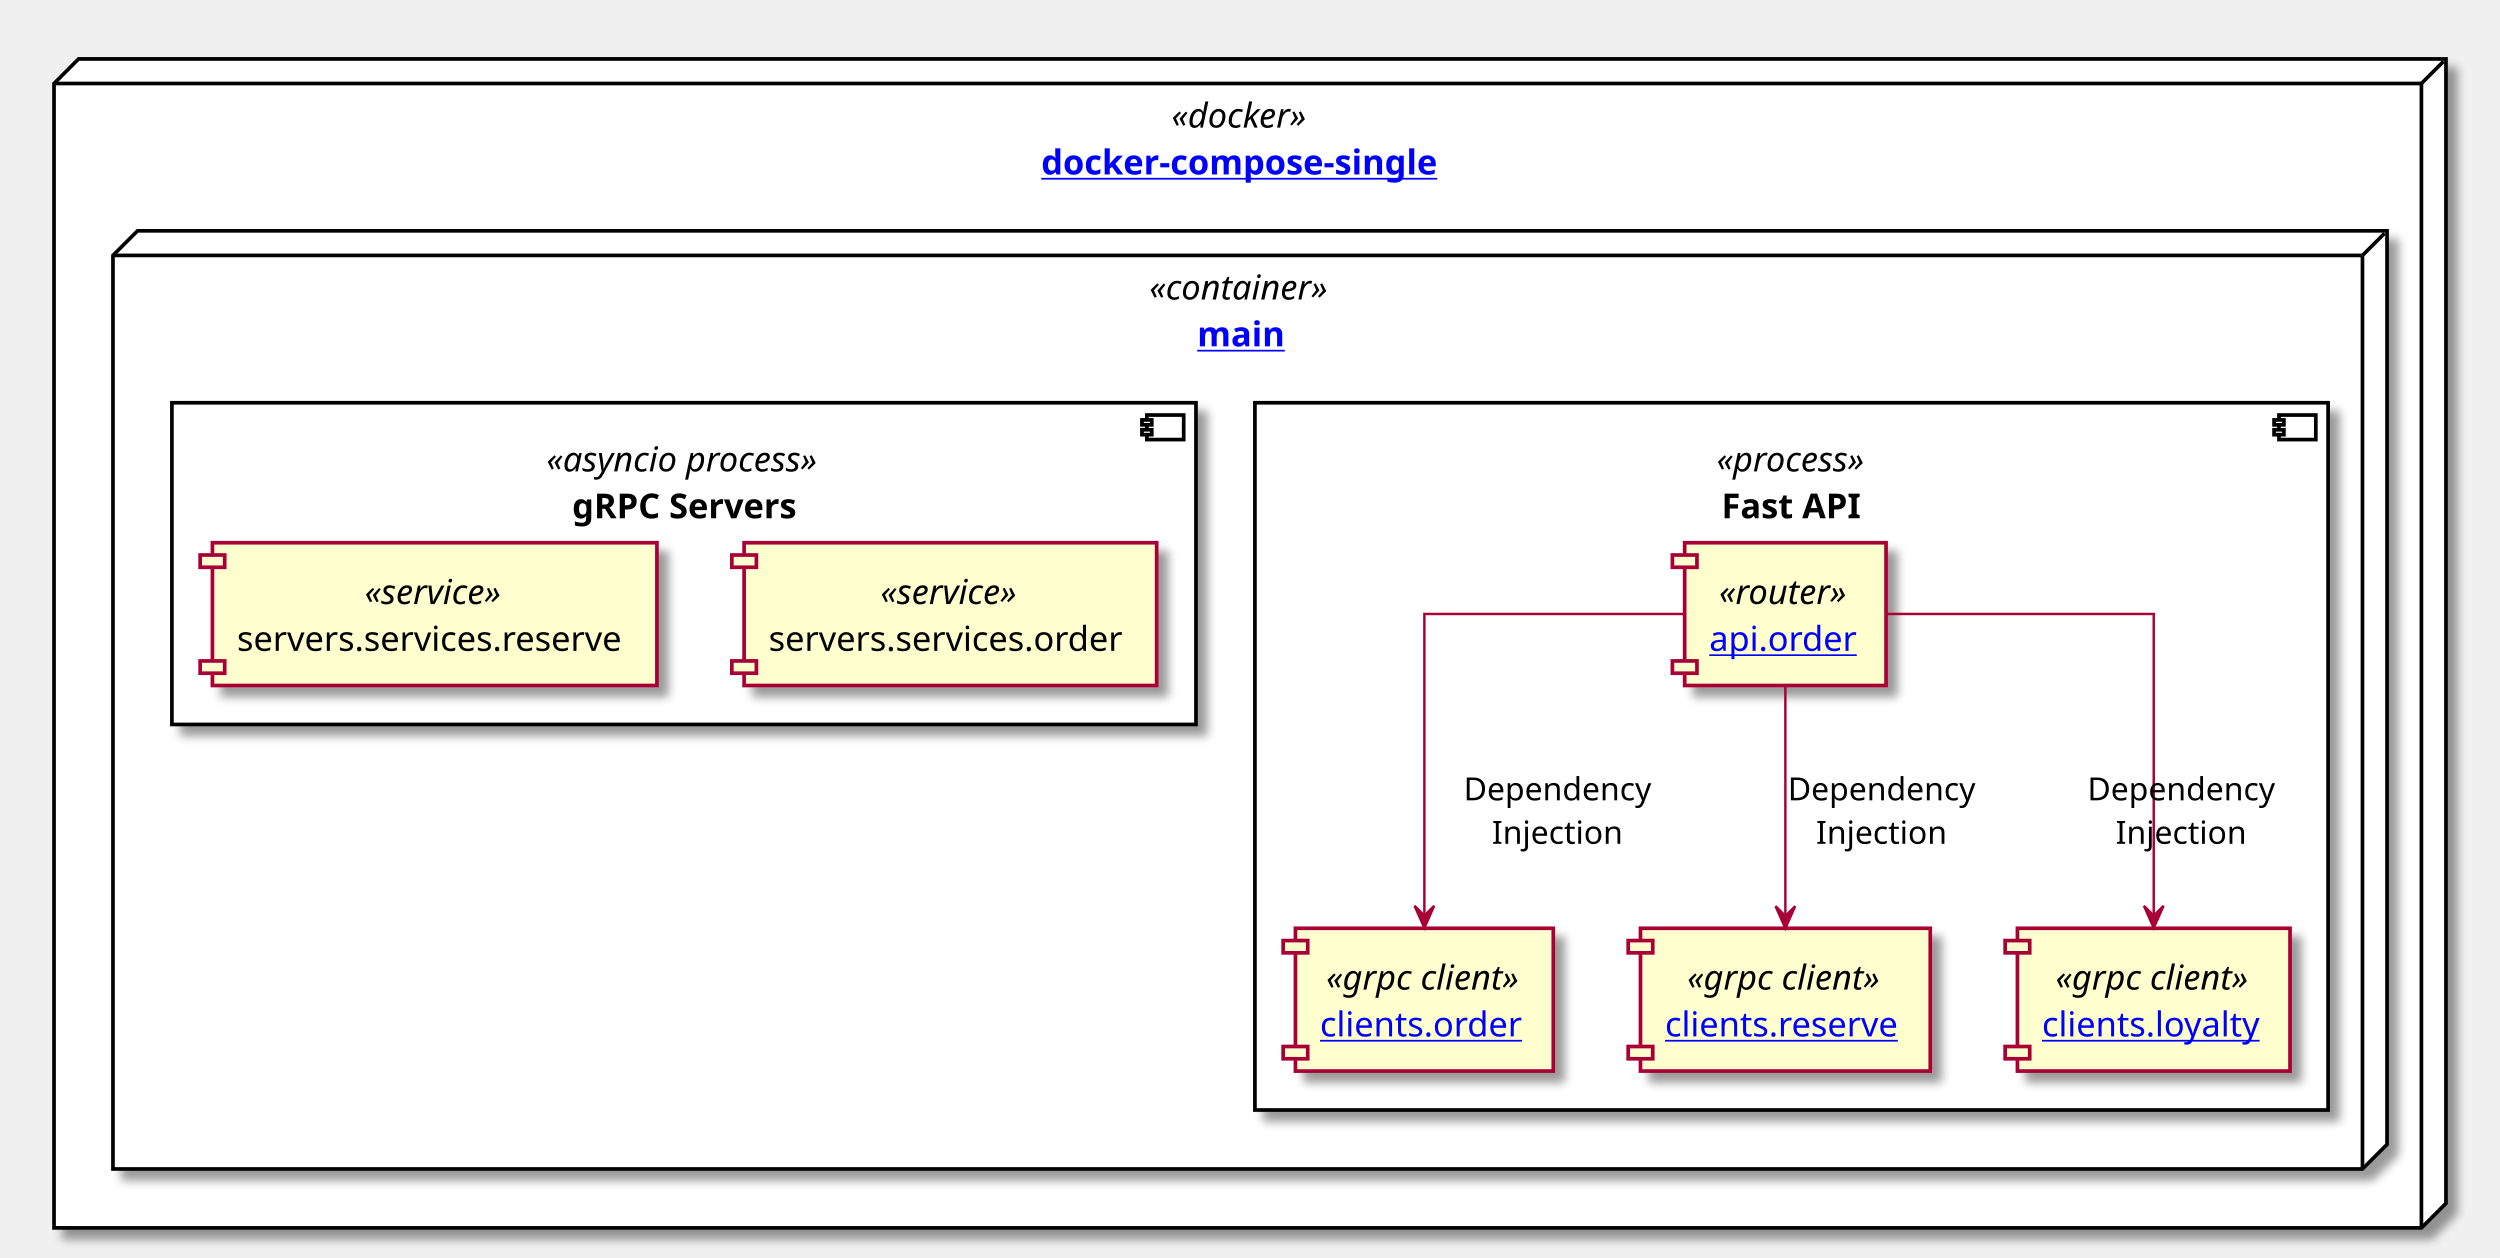
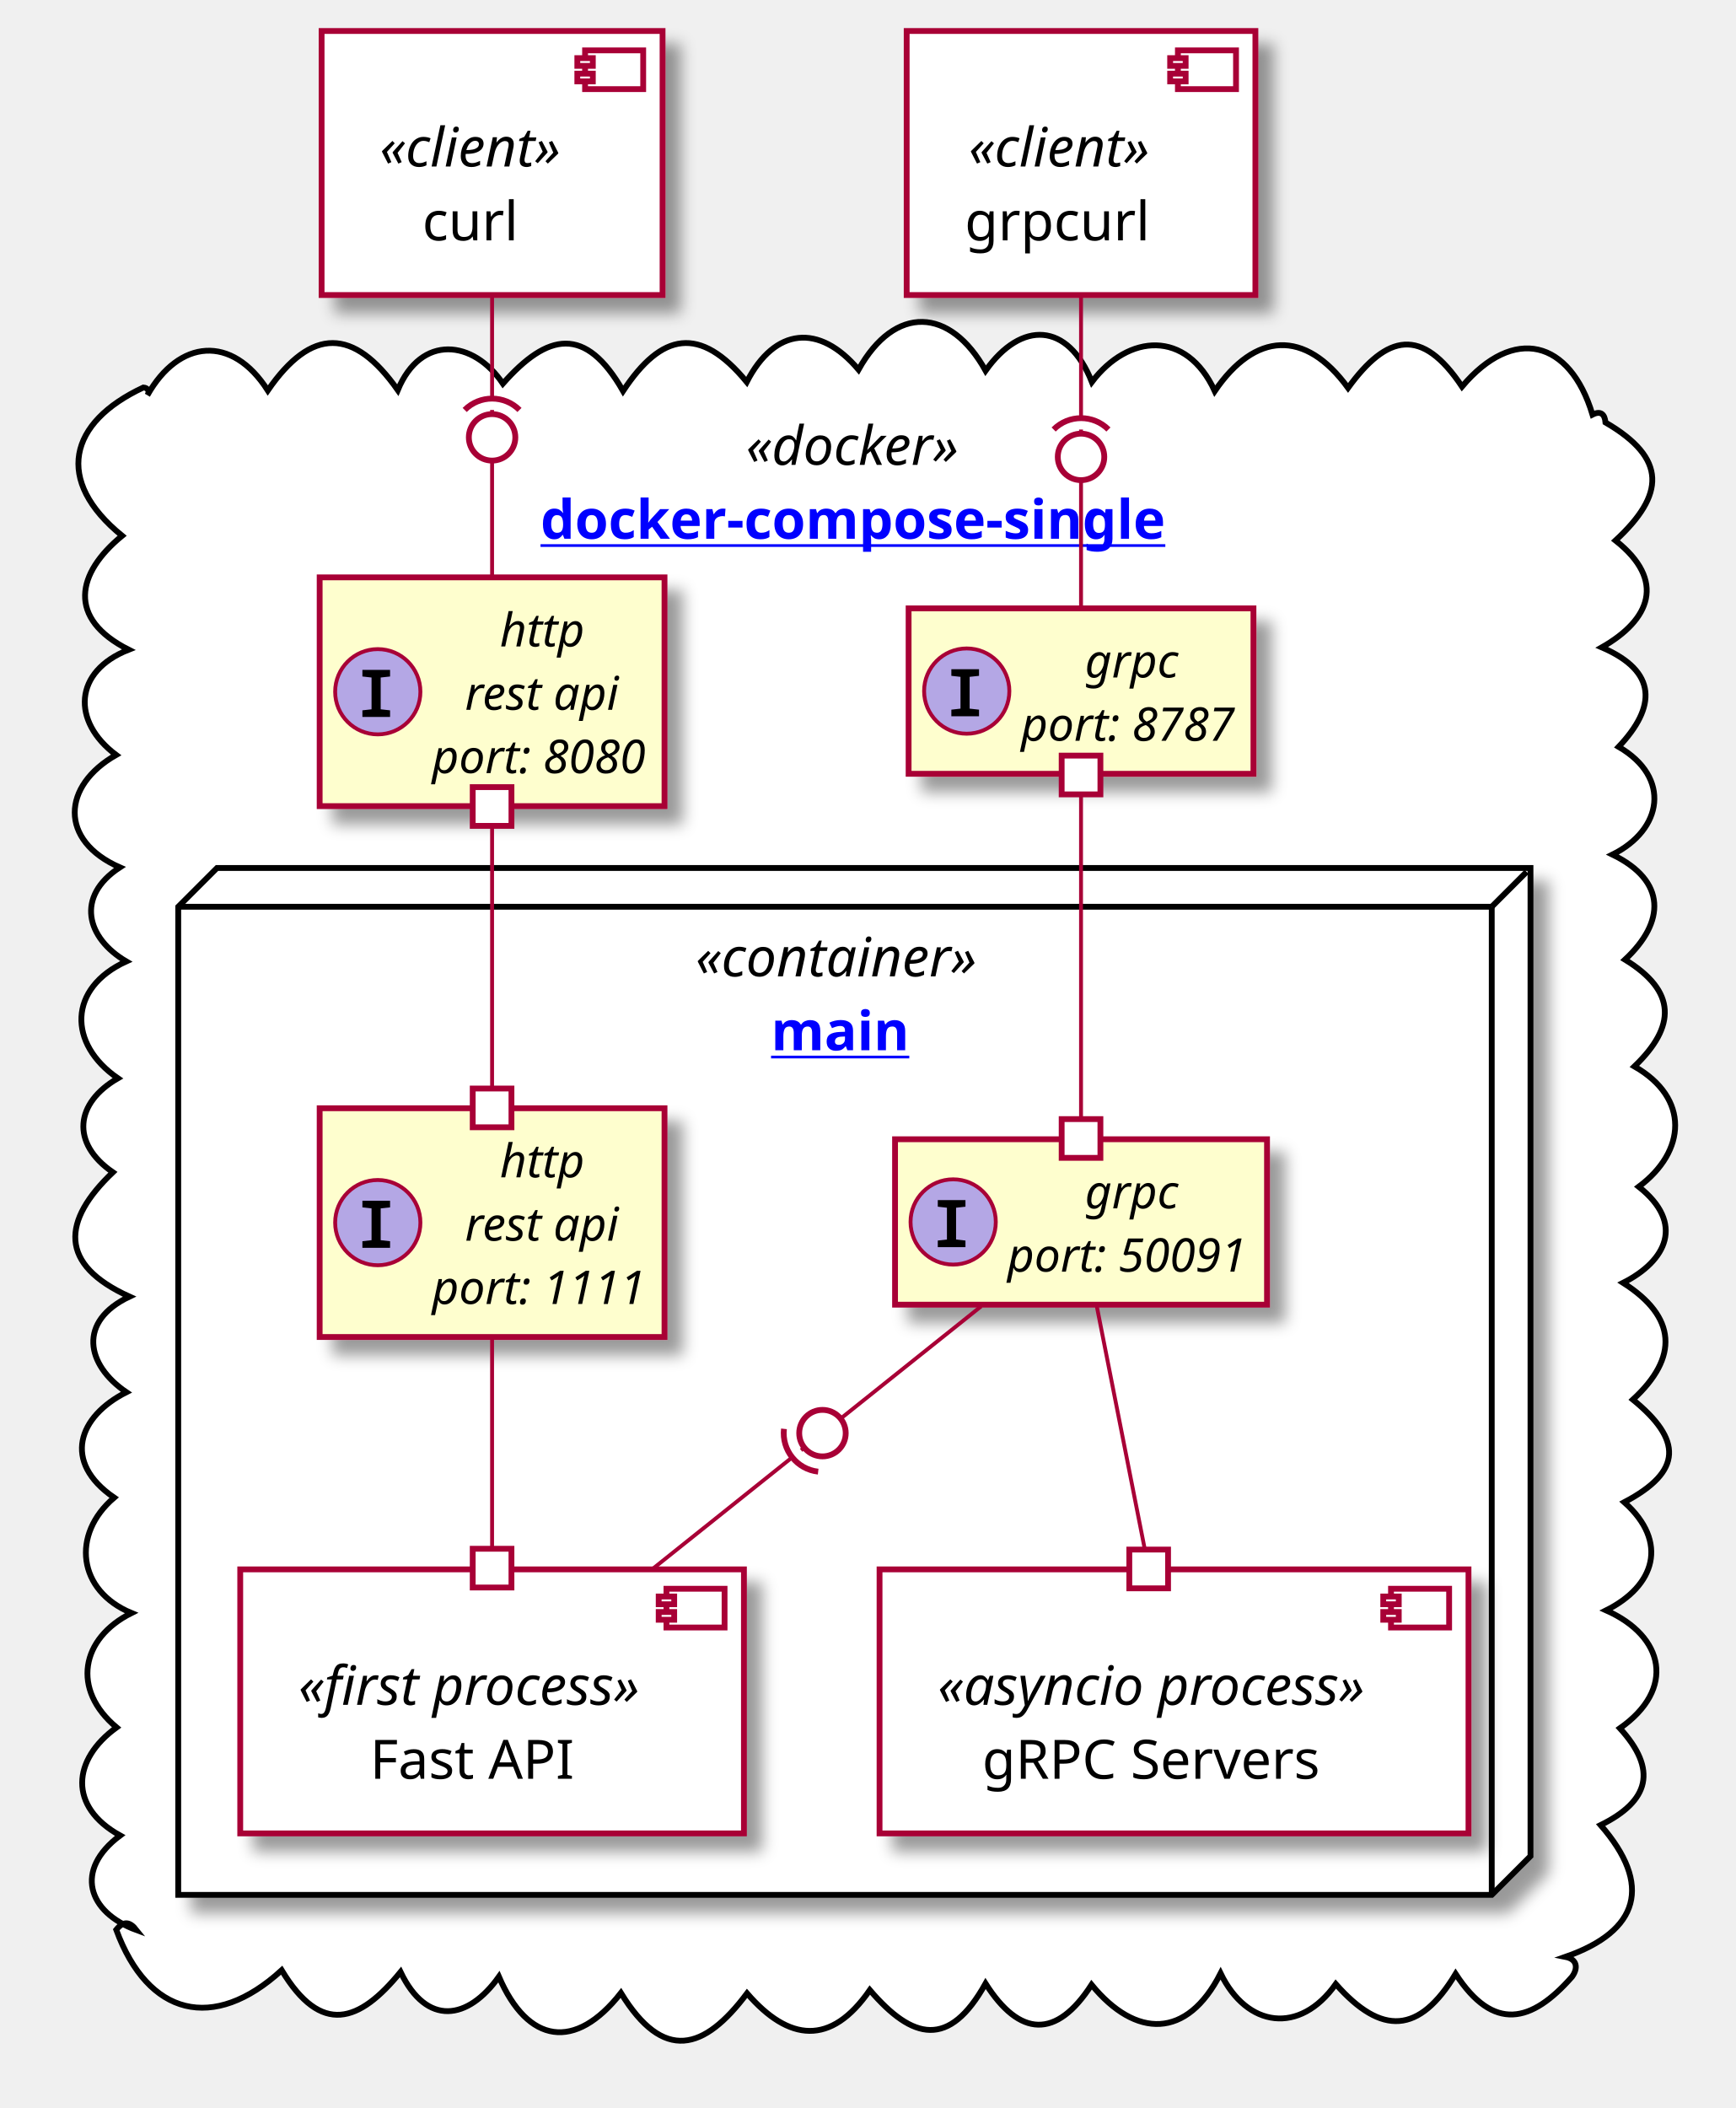
- <svg xmlns="http://www.w3.org/2000/svg" xmlns:xlink="http://www.w3.org/1999/xlink" contentScriptType="application/ecmascript" contentStyleType="text/css" height="512px" preserveAspectRatio="none" style="width:1018px;height:512px;" version="1.1" viewBox="0 0 1018 512" width="1018px" zoomAndPan="magnify">
+ <svg xmlns="http://www.w3.org/2000/svg" xmlns:xlink="http://www.w3.org/1999/xlink" contentScriptType="application/ecmascript" contentStyleType="text/css" height="544px" preserveAspectRatio="none" style="width:448px;height:544px;" version="1.1" viewBox="0 0 448 544" width="448px" zoomAndPan="magnify">
  <defs>
-     <filter height="300%" id="f1uum064jmuin7" width="300%" x="-1" y="-1">
+     <filter height="300%" id="ficlbig10p3bn" width="300%" x="-1" y="-1">
      <feGaussianBlur result="blurOut" stdDeviation="2.0" />
      <feColorMatrix in="blurOut" result="blurOut2" type="matrix" values="0 0 0 0 0 0 0 0 0 0 0 0 0 0 0 0 0 0 .4 0" />
      <feOffset dx="4.0" dy="4.0" in="blurOut2" result="blurOut3" />
      <feBlend in="SourceGraphic" in2="blurOut3" mode="normal" />
    </filter>
  </defs>
  <g>
-     <polygon fill="#FFFFFF" filter="url(#f1uum064jmuin7)" points="22,34,32,24,996,24,996,490,986,500,22,500,22,34" style="stroke: #000000; stroke-width: 1.5;" />
-     <line style="stroke: #000000; stroke-width: 1.5;" x1="986" x2="995" y1="34" y2="25" />
-     <line style="stroke: #000000; stroke-width: 1.5;" x1="22" x2="986" y1="34" y2="34" />
-     <line style="stroke: #000000; stroke-width: 1.5;" x1="986" x2="986" y1="34" y2="500" />
-     <text fill="#000000" font-family="sans-serif" font-size="14" font-style="italic" lengthAdjust="spacingAndGlyphs" textLength="56" x="477" y="51.966">«docker»</text>
+     <path d="M38.043,101.988 C46.159,87.57 59.861,86.235 69.117,100.764 C80.395,84.398 91.297,84.524 102.664,100.672 C108.675,86.162 122.186,87.696 129.791,98.998 C141.355,85.903 151.096,83.913 160.806,100.909 C170.74,85.854 180.62,83.872 192.726,98.58 C199.966,84.491 211.453,83.397 221.575,95.392 C230.971,78.591 245.243,79.238 254.371,95.656 C263.574,82.681 275.628,83.077 281.797,98.578 C291.211,86.151 306.201,85.005 313.514,100.928 C323.875,85.712 336.824,84.834 347.916,100.103 C357.939,86.287 366.968,84.231 377.325,99.768 C390.666,83.959 405.193,87.721 411,107 C413.125,105.916 414.172,106.891 414.358,109.024 C430.393,118.345 429.65,127.726 416.937,139.481 C430.108,149.86 425.862,159.974 413.399,167.064 C427.815,173.271 427.486,182.429 417.751,192.731 C431.41,200.674 429.071,214.119 416.156,220.538 C430.152,227.347 429.818,237.924 419.388,247.646 C432.772,255.84 432.561,264.884 421.82,275.205 C436.128,283.382 435.192,297.12 422.939,306.254 C434.877,315.702 430.122,325.375 418.899,331.05 C432.719,339.827 433.316,350.257 421.426,361.19 C434.096,371.517 434.403,379.676 419.206,387.666 C430.781,397.983 427.059,409.305 414.523,415.577 C429.591,422.279 432.531,435.858 418.075,446.005 C427.819,456.69 425.724,464.76 413.099,470.99 C426.505,486.382 423.142,498.316 404,505 C407.113,505.605 407.307,507.941 405.727,510.127 C395.275,522.035 385.471,524.431 375.678,509.391 C366.301,524.923 356.578,525.413 344.748,512.013 C335.447,525.163 321.794,523.266 315.02,509.248 C306.368,526.263 293.097,526.065 281.72,512.186 C272.62,526.26 263.145,525.714 254.361,511.876 C244.974,528.684 235.551,526.467 224.491,513.558 C214.454,528.082 203.562,526.863 192.802,514.407 C181.737,529.18 171.217,532.237 160.252,514.307 C148.482,529.335 136.216,527.438 128.761,510.108 C120.782,521.341 110.146,523.01 103.379,508.894 C92.736,521.952 82.899,525.386 72.699,508.441 C55.136,524.502 38.184,520.293 30,498 C31.853,495.678 33.465,495.839 35.234,498.096 C22.609,493.46 19.092,482.557 31.012,473.677 C17.536,466.235 18.653,454.05 30.092,445.788 C18.382,436.024 20.856,422.798 33.939,416.264 C20.06,410.52 18.299,395.988 29.463,386.48 C15.957,377.228 20.248,365.522 32.624,359.277 C22.154,352.183 20.049,340.934 33.423,334.612 C15.063,326.296 15.98,315.048 29.134,302.521 C18.171,295 19.41,284.612 30.43,278.264 C17.494,269.375 17.543,254.989 32.59,248.104 C22.308,242.076 19.425,231.355 30.935,223.84 C15.127,216.877 16.003,202.771 29.976,194.823 C18.419,186.171 18.992,173.239 33.214,167.661 C17.225,159.59 19.736,147.935 31.517,138.262 C13.958,123.973 17.718,109.01 37,100 C38.169,100.067 38.679,100.973 38.043,101.988 " fill="#FFFFFF" style="stroke: #000000; stroke-width: 1.5;" />
+     <text fill="#000000" font-family="sans-serif" font-size="14" font-style="italic" lengthAdjust="spacingAndGlyphs" textLength="56" x="192.5" y="119.966">«docker»</text>
    <a href="https://github.com/arootcom/grpc-fastapi/blob/day1/docker-compose-singl.yaml" target="_top" title="https://github.com/arootcom/grpc-fastapi/blob/day1/docker-compose-singl.yaml" xlink:actuate="onRequest" xlink:href="https://github.com/arootcom/grpc-fastapi/blob/day1/docker-compose-singl.yaml" xlink:show="new" xlink:title="https://github.com/arootcom/grpc-fastapi/blob/day1/docker-compose-singl.yaml" xlink:type="simple">
-       <text fill="#0000FF" font-family="sans-serif" font-size="14" font-weight="bold" lengthAdjust="spacingAndGlyphs" text-decoration="underline" textLength="162" x="424" y="71.034">docker-compose-single</text>
+       <text fill="#0000FF" font-family="sans-serif" font-size="14" font-weight="bold" lengthAdjust="spacingAndGlyphs" text-decoration="underline" textLength="162" x="139.5" y="139.034">docker-compose-single</text>
    </a>
-     <polygon fill="#FFFFFF" filter="url(#f1uum064jmuin7)" points="46,104,56,94,972,94,972,466,962,476,46,476,46,104" style="stroke: #000000; stroke-width: 1.5;" />
-     <line style="stroke: #000000; stroke-width: 1.5;" x1="962" x2="971" y1="104" y2="95" />
-     <line style="stroke: #000000; stroke-width: 1.5;" x1="46" x2="962" y1="104" y2="104" />
-     <line style="stroke: #000000; stroke-width: 1.5;" x1="962" x2="962" y1="104" y2="476" />
-     <text fill="#000000" font-family="sans-serif" font-size="14" font-style="italic" lengthAdjust="spacingAndGlyphs" textLength="74" x="468" y="121.966">«container»</text>
+     <polygon fill="#FFFFFF" filter="url(#ficlbig10p3bn)" points="46,234,56,224,395,224,395,479,385,489,46,489,46,234" style="stroke: #000000; stroke-width: 1.5;" />
+     <line style="stroke: #000000; stroke-width: 1.5;" x1="385" x2="394" y1="234" y2="225" />
+     <line style="stroke: #000000; stroke-width: 1.5;" x1="46" x2="385" y1="234" y2="234" />
+     <line style="stroke: #000000; stroke-width: 1.5;" x1="385" x2="385" y1="234" y2="489" />
+     <text fill="#000000" font-family="sans-serif" font-size="14" font-style="italic" lengthAdjust="spacingAndGlyphs" textLength="74" x="179.5" y="251.966">«container»</text>
    <a href="https://github.com/arootcom/grpc-fastapi/blob/day1/app/main.py" target="_top" title="https://github.com/arootcom/grpc-fastapi/blob/day1/app/main.py" xlink:actuate="onRequest" xlink:href="https://github.com/arootcom/grpc-fastapi/blob/day1/app/main.py" xlink:show="new" xlink:title="https://github.com/arootcom/grpc-fastapi/blob/day1/app/main.py" xlink:type="simple">
-       <text fill="#0000FF" font-family="sans-serif" font-size="14" font-weight="bold" lengthAdjust="spacingAndGlyphs" text-decoration="underline" textLength="35" x="487.5" y="141.034">main</text>
+       <text fill="#0000FF" font-family="sans-serif" font-size="14" font-weight="bold" lengthAdjust="spacingAndGlyphs" text-decoration="underline" textLength="35" x="199" y="271.034">main</text>
    </a>
-     <rect fill="#FFFFFF" filter="url(#f1uum064jmuin7)" height="288" style="stroke: #000000; stroke-width: 1.5;" width="437" x="511" y="164" />
-     <rect fill="#FFFFFF" height="10" style="stroke: #000000; stroke-width: 1.5;" width="15" x="928" y="169" />
-     <rect fill="#FFFFFF" height="2" style="stroke: #000000; stroke-width: 1.5;" width="4" x="926" y="171" />
-     <rect fill="#FFFFFF" height="2" style="stroke: #000000; stroke-width: 1.5;" width="4" x="926" y="175" />
-     <text fill="#000000" font-family="sans-serif" font-size="14" font-style="italic" lengthAdjust="spacingAndGlyphs" textLength="61" x="699" y="191.966">«process»</text>
-     <text fill="#000000" font-family="sans-serif" font-size="14" font-weight="bold" lengthAdjust="spacingAndGlyphs" textLength="57" x="701" y="211.034">Fast API</text>
-     <rect fill="#FFFFFF" filter="url(#f1uum064jmuin7)" height="131" style="stroke: #000000; stroke-width: 1.5;" width="417" x="70" y="164" />
-     <rect fill="#FFFFFF" height="10" style="stroke: #000000; stroke-width: 1.5;" width="15" x="467" y="169" />
-     <rect fill="#FFFFFF" height="2" style="stroke: #000000; stroke-width: 1.5;" width="4" x="465" y="171" />
-     <rect fill="#FFFFFF" height="2" style="stroke: #000000; stroke-width: 1.5;" width="4" x="465" y="175" />
-     <text fill="#000000" font-family="sans-serif" font-size="14" font-style="italic" lengthAdjust="spacingAndGlyphs" textLength="112" x="222.5" y="191.966">«asyncio process»</text>
-     <text fill="#000000" font-family="sans-serif" font-size="14" font-weight="bold" lengthAdjust="spacingAndGlyphs" textLength="91" x="233" y="211.034">gRPC Servers</text>
-     <rect fill="#FEFECE" filter="url(#f1uum064jmuin7)" height="58.136" style="stroke: #A80036; stroke-width: 1.5;" width="82" x="686" y="221" />
-     <rect fill="#FEFECE" height="5" style="stroke: #A80036; stroke-width: 1.5;" width="10" x="681" y="226" />
-     <rect fill="#FEFECE" height="5" style="stroke: #A80036; stroke-width: 1.5;" width="10" x="681" y="269.136" />
-     <text fill="#000000" font-family="sans-serif" font-size="14" font-style="italic" lengthAdjust="spacingAndGlyphs" textLength="54" x="700" y="245.966">«router»</text>
-     <a href="https://github.com/arootcom/grpc-fastapi/blob/day1/app/api/order.py" target="_top" title="https://github.com/arootcom/grpc-fastapi/blob/day1/app/api/order.py" xlink:actuate="onRequest" xlink:href="https://github.com/arootcom/grpc-fastapi/blob/day1/app/api/order.py" xlink:show="new" xlink:title="https://github.com/arootcom/grpc-fastapi/blob/day1/app/api/order.py" xlink:type="simple">
-       <text fill="#0000FF" font-family="sans-serif" font-size="14" lengthAdjust="spacingAndGlyphs" text-decoration="underline" textLength="62" x="696" y="265.034">api.order</text>
-     </a>
-     <rect fill="#FEFECE" filter="url(#f1uum064jmuin7)" height="58.136" style="stroke: #A80036; stroke-width: 1.5;" width="105" x="527.5" y="378" />
-     <rect fill="#FEFECE" height="5" style="stroke: #A80036; stroke-width: 1.5;" width="10" x="522.5" y="383" />
-     <rect fill="#FEFECE" height="5" style="stroke: #A80036; stroke-width: 1.5;" width="10" x="522.5" y="426.136" />
-     <text fill="#000000" font-family="sans-serif" font-size="14" font-style="italic" lengthAdjust="spacingAndGlyphs" textLength="80" x="540" y="402.966">«grpc client»</text>
-     <a href="https://github.com/arootcom/grpc-fastapi/blob/day1/app/clients/order.py" target="_top" title="https://github.com/arootcom/grpc-fastapi/blob/day1/app/clients/order.py" xlink:actuate="onRequest" xlink:href="https://github.com/arootcom/grpc-fastapi/blob/day1/app/clients/order.py" xlink:show="new" xlink:title="https://github.com/arootcom/grpc-fastapi/blob/day1/app/clients/order.py" xlink:type="simple">
-       <text fill="#0000FF" font-family="sans-serif" font-size="14" lengthAdjust="spacingAndGlyphs" text-decoration="underline" textLength="85" x="537.5" y="422.034">clients.order</text>
-     </a>
-     <rect fill="#FEFECE" filter="url(#f1uum064jmuin7)" height="58.136" style="stroke: #A80036; stroke-width: 1.5;" width="118" x="668" y="378" />
-     <rect fill="#FEFECE" height="5" style="stroke: #A80036; stroke-width: 1.5;" width="10" x="663" y="383" />
-     <rect fill="#FEFECE" height="5" style="stroke: #A80036; stroke-width: 1.5;" width="10" x="663" y="426.136" />
-     <text fill="#000000" font-family="sans-serif" font-size="14" font-style="italic" lengthAdjust="spacingAndGlyphs" textLength="80" x="687" y="402.966">«grpc client»</text>
-     <a href="https://github.com/arootcom/grpc-fastapi/blob/day1/app/clients/reserve.py" target="_top" title="https://github.com/arootcom/grpc-fastapi/blob/day1/app/clients/reserve.py" xlink:actuate="onRequest" xlink:href="https://github.com/arootcom/grpc-fastapi/blob/day1/app/clients/reserve.py" xlink:show="new" xlink:title="https://github.com/arootcom/grpc-fastapi/blob/day1/app/clients/reserve.py" xlink:type="simple">
-       <text fill="#0000FF" font-family="sans-serif" font-size="14" lengthAdjust="spacingAndGlyphs" text-decoration="underline" textLength="98" x="678" y="422.034">clients.reserve</text>
-     </a>
-     <rect fill="#FEFECE" filter="url(#f1uum064jmuin7)" height="58.136" style="stroke: #A80036; stroke-width: 1.5;" width="111" x="821.5" y="378" />
-     <rect fill="#FEFECE" height="5" style="stroke: #A80036; stroke-width: 1.5;" width="10" x="816.5" y="383" />
-     <rect fill="#FEFECE" height="5" style="stroke: #A80036; stroke-width: 1.5;" width="10" x="816.5" y="426.136" />
-     <text fill="#000000" font-family="sans-serif" font-size="14" font-style="italic" lengthAdjust="spacingAndGlyphs" textLength="80" x="837" y="402.966">«grpc client»</text>
-     <a href="https://github.com/arootcom/grpc-fastapi/blob/day1/app/clients/loyalty.py" target="_top" title="https://github.com/arootcom/grpc-fastapi/blob/day1/app/clients/loyalty.py" xlink:actuate="onRequest" xlink:href="https://github.com/arootcom/grpc-fastapi/blob/day1/app/clients/loyalty.py" xlink:show="new" xlink:title="https://github.com/arootcom/grpc-fastapi/blob/day1/app/clients/loyalty.py" xlink:type="simple">
-       <text fill="#0000FF" font-family="sans-serif" font-size="14" lengthAdjust="spacingAndGlyphs" text-decoration="underline" textLength="91" x="831.5" y="422.034">clients.loyalty</text>
-     </a>
-     <rect fill="#FEFECE" filter="url(#f1uum064jmuin7)" height="58.136" style="stroke: #A80036; stroke-width: 1.5;" width="168" x="303" y="221" />
-     <rect fill="#FEFECE" height="5" style="stroke: #A80036; stroke-width: 1.5;" width="10" x="298" y="226" />
-     <rect fill="#FEFECE" height="5" style="stroke: #A80036; stroke-width: 1.5;" width="10" x="298" y="269.136" />
-     <text fill="#000000" font-family="sans-serif" font-size="14" font-style="italic" lengthAdjust="spacingAndGlyphs" textLength="57" x="358.5" y="245.966">«service»</text>
-     <text fill="#000000" font-family="sans-serif" font-size="14" lengthAdjust="spacingAndGlyphs" textLength="148" x="313" y="265.034">servers.services.order</text>
-     <rect fill="#FEFECE" filter="url(#f1uum064jmuin7)" height="58.136" style="stroke: #A80036; stroke-width: 1.5;" width="181" x="86.5" y="221" />
-     <rect fill="#FEFECE" height="5" style="stroke: #A80036; stroke-width: 1.5;" width="10" x="81.5" y="226" />
-     <rect fill="#FEFECE" height="5" style="stroke: #A80036; stroke-width: 1.5;" width="10" x="81.5" y="269.136" />
-     <text fill="#000000" font-family="sans-serif" font-size="14" font-style="italic" lengthAdjust="spacingAndGlyphs" textLength="57" x="148.5" y="245.966">«service»</text>
-     <text fill="#000000" font-family="sans-serif" font-size="14" lengthAdjust="spacingAndGlyphs" textLength="161" x="96.5" y="265.034">servers.services.reserve</text>
-     <path d="M685.66,250 C642.18,250 580,250 580,250 C580,250 580,372.84 580,372.84 " fill="none" id="router-&gt;cli_orders" style="stroke: #A80036; stroke-width: 1.0;" />
-     <polygon fill="#A80036" points="580,377.84,584,368.84,580,372.84,576,368.84,580,377.84" style="stroke: #A80036; stroke-width: 1.0;" />
-     <text fill="#000000" font-family="sans-serif" font-size="13" lengthAdjust="spacingAndGlyphs" textLength="75" x="596" y="325.897">Dependency</text>
-     <text fill="#000000" font-family="sans-serif" font-size="13" lengthAdjust="spacingAndGlyphs" textLength="52" x="607.5" y="343.603">Injection</text>
-     <path d="M727,279.16 C727,279.16 727,372.99 727,372.99 " fill="none" id="router-&gt;cli_reserve" style="stroke: #A80036; stroke-width: 1.0;" />
-     <polygon fill="#A80036" points="727,377.99,731,368.99,727,372.99,723,368.99,727,377.99" style="stroke: #A80036; stroke-width: 1.0;" />
-     <text fill="#000000" font-family="sans-serif" font-size="13" lengthAdjust="spacingAndGlyphs" textLength="75" x="728" y="325.897">Dependency</text>
-     <text fill="#000000" font-family="sans-serif" font-size="13" lengthAdjust="spacingAndGlyphs" textLength="52" x="739.5" y="343.603">Injection</text>
-     <path d="M768.39,250 C812.78,250 877,250 877,250 C877,250 877,372.84 877,372.84 " fill="none" id="router-&gt;cli_loyalty" style="stroke: #A80036; stroke-width: 1.0;" />
-     <polygon fill="#A80036" points="877,377.84,881,368.84,877,372.84,873,368.84,877,377.84" style="stroke: #A80036; stroke-width: 1.0;" />
-     <text fill="#000000" font-family="sans-serif" font-size="13" lengthAdjust="spacingAndGlyphs" textLength="75" x="850" y="325.897">Dependency</text>
-     <text fill="#000000" font-family="sans-serif" font-size="13" lengthAdjust="spacingAndGlyphs" textLength="52" x="861.5" y="343.603">Injection</text>
+     <rect fill="#FFFFFF" filter="url(#ficlbig10p3bn)" height="68.136" style="stroke: #A80036; stroke-width: 1.5;" width="88" x="83" y="8" />
+     <rect fill="#FFFFFF" height="10" style="stroke: #A80036; stroke-width: 1.5;" width="15" x="151" y="13" />
+     <rect fill="#FFFFFF" height="2" style="stroke: #A80036; stroke-width: 1.5;" width="4" x="149" y="15" />
+     <rect fill="#FFFFFF" height="2" style="stroke: #A80036; stroke-width: 1.5;" width="4" x="149" y="19" />
+     <text fill="#000000" font-family="sans-serif" font-size="14" font-style="italic" lengthAdjust="spacingAndGlyphs" textLength="48" x="98" y="42.966">«client»</text>
+     <text fill="#000000" font-family="sans-serif" font-size="14" lengthAdjust="spacingAndGlyphs" textLength="26" x="109" y="62.034">curl</text>
+     <rect fill="#FFFFFF" filter="url(#ficlbig10p3bn)" height="68.136" style="stroke: #A80036; stroke-width: 1.5;" width="90" x="234" y="8" />
+     <rect fill="#FFFFFF" height="10" style="stroke: #A80036; stroke-width: 1.5;" width="15" x="304" y="13" />
+     <rect fill="#FFFFFF" height="2" style="stroke: #A80036; stroke-width: 1.5;" width="4" x="302" y="15" />
+     <rect fill="#FFFFFF" height="2" style="stroke: #A80036; stroke-width: 1.5;" width="4" x="302" y="19" />
+     <text fill="#000000" font-family="sans-serif" font-size="14" font-style="italic" lengthAdjust="spacingAndGlyphs" textLength="48" x="250" y="42.966">«client»</text>
+     <text fill="#000000" font-family="sans-serif" font-size="14" lengthAdjust="spacingAndGlyphs" textLength="50" x="249" y="62.034">grpcurl</text>
+     <rect fill="#FEFECE" filter="url(#ficlbig10p3bn)" height="59.032" id="local_http" style="stroke: #A80036; stroke-width: 1.5;" width="89" x="82.5" y="149" />
+     <ellipse cx="97.5" cy="178.516" fill="#B4A7E5" rx="11" ry="11" style="stroke: #A80036; stroke-width: 1.0;" />
+     <path d="M93.531,185.016 L93.531,183.313 L95.891,183.047 L95.891,174.844 L93.531,174.579 L93.531,172.875 L100.672,172.875 L100.672,174.579 L98.25,174.844 L98.25,183.047 L100.672,183.313 L100.672,185.016 L93.531,185.016 Z " />
+     <text fill="#000000" font-family="sans-serif" font-size="12" font-style="italic" lengthAdjust="spacingAndGlyphs" textLength="22" x="129" y="166.828">http</text>
+     <text fill="#000000" font-family="sans-serif" font-size="12" font-style="italic" lengthAdjust="spacingAndGlyphs" textLength="40" x="120" y="183.172">rest api</text>
+     <text fill="#000000" font-family="sans-serif" font-size="12" font-style="italic" lengthAdjust="spacingAndGlyphs" textLength="57" x="111.5" y="199.516">port: 8080</text>
+     <rect fill="#FEFECE" filter="url(#ficlbig10p3bn)" height="42.688" id="local_grpc" style="stroke: #A80036; stroke-width: 1.5;" width="89" x="234.5" y="157" />
+     <ellipse cx="249.5" cy="178.344" fill="#B4A7E5" rx="11" ry="11" style="stroke: #A80036; stroke-width: 1.0;" />
+     <path d="M245.531,184.844 L245.531,183.141 L247.891,182.875 L247.891,174.672 L245.531,174.407 L245.531,172.703 L252.672,172.703 L252.672,174.407 L250.25,174.672 L250.25,182.875 L252.672,183.141 L252.672,184.844 L245.531,184.844 Z " />
+     <text fill="#000000" font-family="sans-serif" font-size="12" font-style="italic" lengthAdjust="spacingAndGlyphs" textLength="24" x="280" y="174.828">grpc</text>
+     <text fill="#000000" font-family="sans-serif" font-size="12" font-style="italic" lengthAdjust="spacingAndGlyphs" textLength="57" x="263.5" y="191.172">port: 8787</text>
+     <rect fill="#FEFECE" filter="url(#ficlbig10p3bn)" height="59.032" id="http" style="stroke: #A80036; stroke-width: 1.5;" width="89" x="82.5" y="286" />
+     <ellipse cx="97.5" cy="315.516" fill="#B4A7E5" rx="11" ry="11" style="stroke: #A80036; stroke-width: 1.0;" />
+     <path d="M93.531,322.016 L93.531,320.313 L95.891,320.047 L95.891,311.844 L93.531,311.579 L93.531,309.875 L100.672,309.875 L100.672,311.579 L98.25,311.844 L98.25,320.047 L100.672,320.313 L100.672,322.016 L93.531,322.016 Z " />
+     <text fill="#000000" font-family="sans-serif" font-size="12" font-style="italic" lengthAdjust="spacingAndGlyphs" textLength="22" x="129" y="303.828">http</text>
+     <text fill="#000000" font-family="sans-serif" font-size="12" font-style="italic" lengthAdjust="spacingAndGlyphs" textLength="40" x="120" y="320.172">rest api</text>
+     <text fill="#000000" font-family="sans-serif" font-size="12" font-style="italic" lengthAdjust="spacingAndGlyphs" textLength="57" x="111.5" y="336.516">port: 1111</text>
+     <rect fill="#FEFECE" filter="url(#ficlbig10p3bn)" height="42.688" id="grpc" style="stroke: #A80036; stroke-width: 1.5;" width="96" x="231" y="294" />
+     <ellipse cx="246" cy="315.344" fill="#B4A7E5" rx="11" ry="11" style="stroke: #A80036; stroke-width: 1.0;" />
+     <path d="M242.031,321.844 L242.031,320.141 L244.391,319.875 L244.391,311.672 L242.031,311.407 L242.031,309.704 L249.172,309.704 L249.172,311.407 L246.75,311.672 L246.75,319.875 L249.172,320.141 L249.172,321.844 L242.031,321.844 Z " />
+     <text fill="#000000" font-family="sans-serif" font-size="12" font-style="italic" lengthAdjust="spacingAndGlyphs" textLength="24" x="280" y="311.828">grpc</text>
+     <text fill="#000000" font-family="sans-serif" font-size="12" font-style="italic" lengthAdjust="spacingAndGlyphs" textLength="64" x="260" y="328.172">port: 50091</text>
+     <rect fill="#FFFFFF" filter="url(#ficlbig10p3bn)" height="68.136" style="stroke: #A80036; stroke-width: 1.5;" width="130" x="62" y="405" />
+     <rect fill="#FFFFFF" height="10" style="stroke: #A80036; stroke-width: 1.5;" width="15" x="172" y="410" />
+     <rect fill="#FFFFFF" height="2" style="stroke: #A80036; stroke-width: 1.5;" width="4" x="170" y="412" />
+     <rect fill="#FFFFFF" height="2" style="stroke: #A80036; stroke-width: 1.5;" width="4" x="170" y="416" />
+     <text fill="#000000" font-family="sans-serif" font-size="14" font-style="italic" lengthAdjust="spacingAndGlyphs" textLength="90" x="77" y="439.966">«first process»</text>
+     <text fill="#000000" font-family="sans-serif" font-size="14" lengthAdjust="spacingAndGlyphs" textLength="53" x="95.5" y="459.034">Fast API</text>
+     <rect fill="#FFFFFF" filter="url(#ficlbig10p3bn)" height="68.136" style="stroke: #A80036; stroke-width: 1.5;" width="152" x="227" y="405" />
+     <rect fill="#FFFFFF" height="10" style="stroke: #A80036; stroke-width: 1.5;" width="15" x="359" y="410" />
+     <rect fill="#FFFFFF" height="2" style="stroke: #A80036; stroke-width: 1.5;" width="4" x="357" y="412" />
+     <rect fill="#FFFFFF" height="2" style="stroke: #A80036; stroke-width: 1.5;" width="4" x="357" y="416" />
+     <text fill="#000000" font-family="sans-serif" font-size="14" font-style="italic" lengthAdjust="spacingAndGlyphs" textLength="112" x="242" y="439.966">«asyncio process»</text>
+     <text fill="#000000" font-family="sans-serif" font-size="14" lengthAdjust="spacingAndGlyphs" textLength="89" x="253.5" y="459.034">gRPC Servers</text>
+     <path d="M127,76.25 C127,98.5 127,127.48 127,148.74 " fill="none" id="curl-local_http" style="stroke: #A80036; stroke-width: 1.0;" />
+     <path d="M134.071,105.795 A10,10 0 0 0 119.929 105.795" fill="#FFFFFF" style="stroke: #A80036; stroke-width: 1.5;" />
+     <ellipse cx="127" cy="112.866" fill="#FFFFFF" rx="6" ry="6" style="stroke: #A80036; stroke-width: 1.5;" />
+     <path d="M279,76.25 C279,101.45 279,135.3 279,156.77 " fill="none" id="grpcurl-local_grpc" style="stroke: #A80036; stroke-width: 1.0;" />
+     <path d="M286.071,110.838 A10,10 0 0 0 271.929 110.838" fill="#FFFFFF" style="stroke: #A80036; stroke-width: 1.5;" />
+     <ellipse cx="279" cy="117.909" fill="#FFFFFF" rx="6" ry="6" style="stroke: #A80036; stroke-width: 1.5;" />
+     <path d="M127,213.37 C127,233.99 127,260.22 127,280.81 " fill="none" id="local_http-http" style="stroke: #A80036; stroke-width: 1.0;" />
+     <rect fill="#FFFFFF" height="10" style="stroke: #A80036; stroke-width: 1.5;" width="10" x="122" y="280.91" />
+     <rect fill="#FFFFFF" height="10" style="stroke: #A80036; stroke-width: 1.5;" width="10" x="122" y="203.13" />
+     <path d="M279,205.28 C279,229.2 279,264.61 279,288.57 " fill="none" id="local_grpc-grpc" style="stroke: #A80036; stroke-width: 1.0;" />
+     <rect fill="#FFFFFF" height="10" style="stroke: #A80036; stroke-width: 1.5;" width="10" x="274" y="288.8" />
+     <rect fill="#FFFFFF" height="10" style="stroke: #A80036; stroke-width: 1.5;" width="10" x="274" y="195" />
+     <path d="M127,345.29 C127,361.45 127,381.81 127,399.34 " fill="none" id="http-&gt;api" style="stroke: #A80036; stroke-width: 1.0;" />
+     <rect fill="#FFFFFF" height="10" style="stroke: #A80036; stroke-width: 1.5;" width="10" x="122" y="399.68" />
+     <path d="M283.07,337.11 C286.46,354.28 291.39,379.21 295.49,399.98 " fill="none" id="grpc-&gt;server" style="stroke: #A80036; stroke-width: 1.0;" />
+     <rect fill="#FFFFFF" height="10" style="stroke: #A80036; stroke-width: 1.5;" width="10" x="291.46" y="399.89" />
+     <path d="M253.22,337.11 C230.01,355.66 195.49,383.25 168.42,404.89 " fill="none" id="grpc-api" style="stroke: #A80036; stroke-width: 1.0;" />
+     <path d="M202.329,368.733 A10,10 0 0 0 211.159 379.78" fill="#FFFFFF" style="stroke: #A80036; stroke-width: 1.5;" />
+     <ellipse cx="212.268" cy="369.841" fill="#FFFFFF" rx="6" ry="6" style="stroke: #A80036; stroke-width: 1.5;" />
  </g>
</svg>
